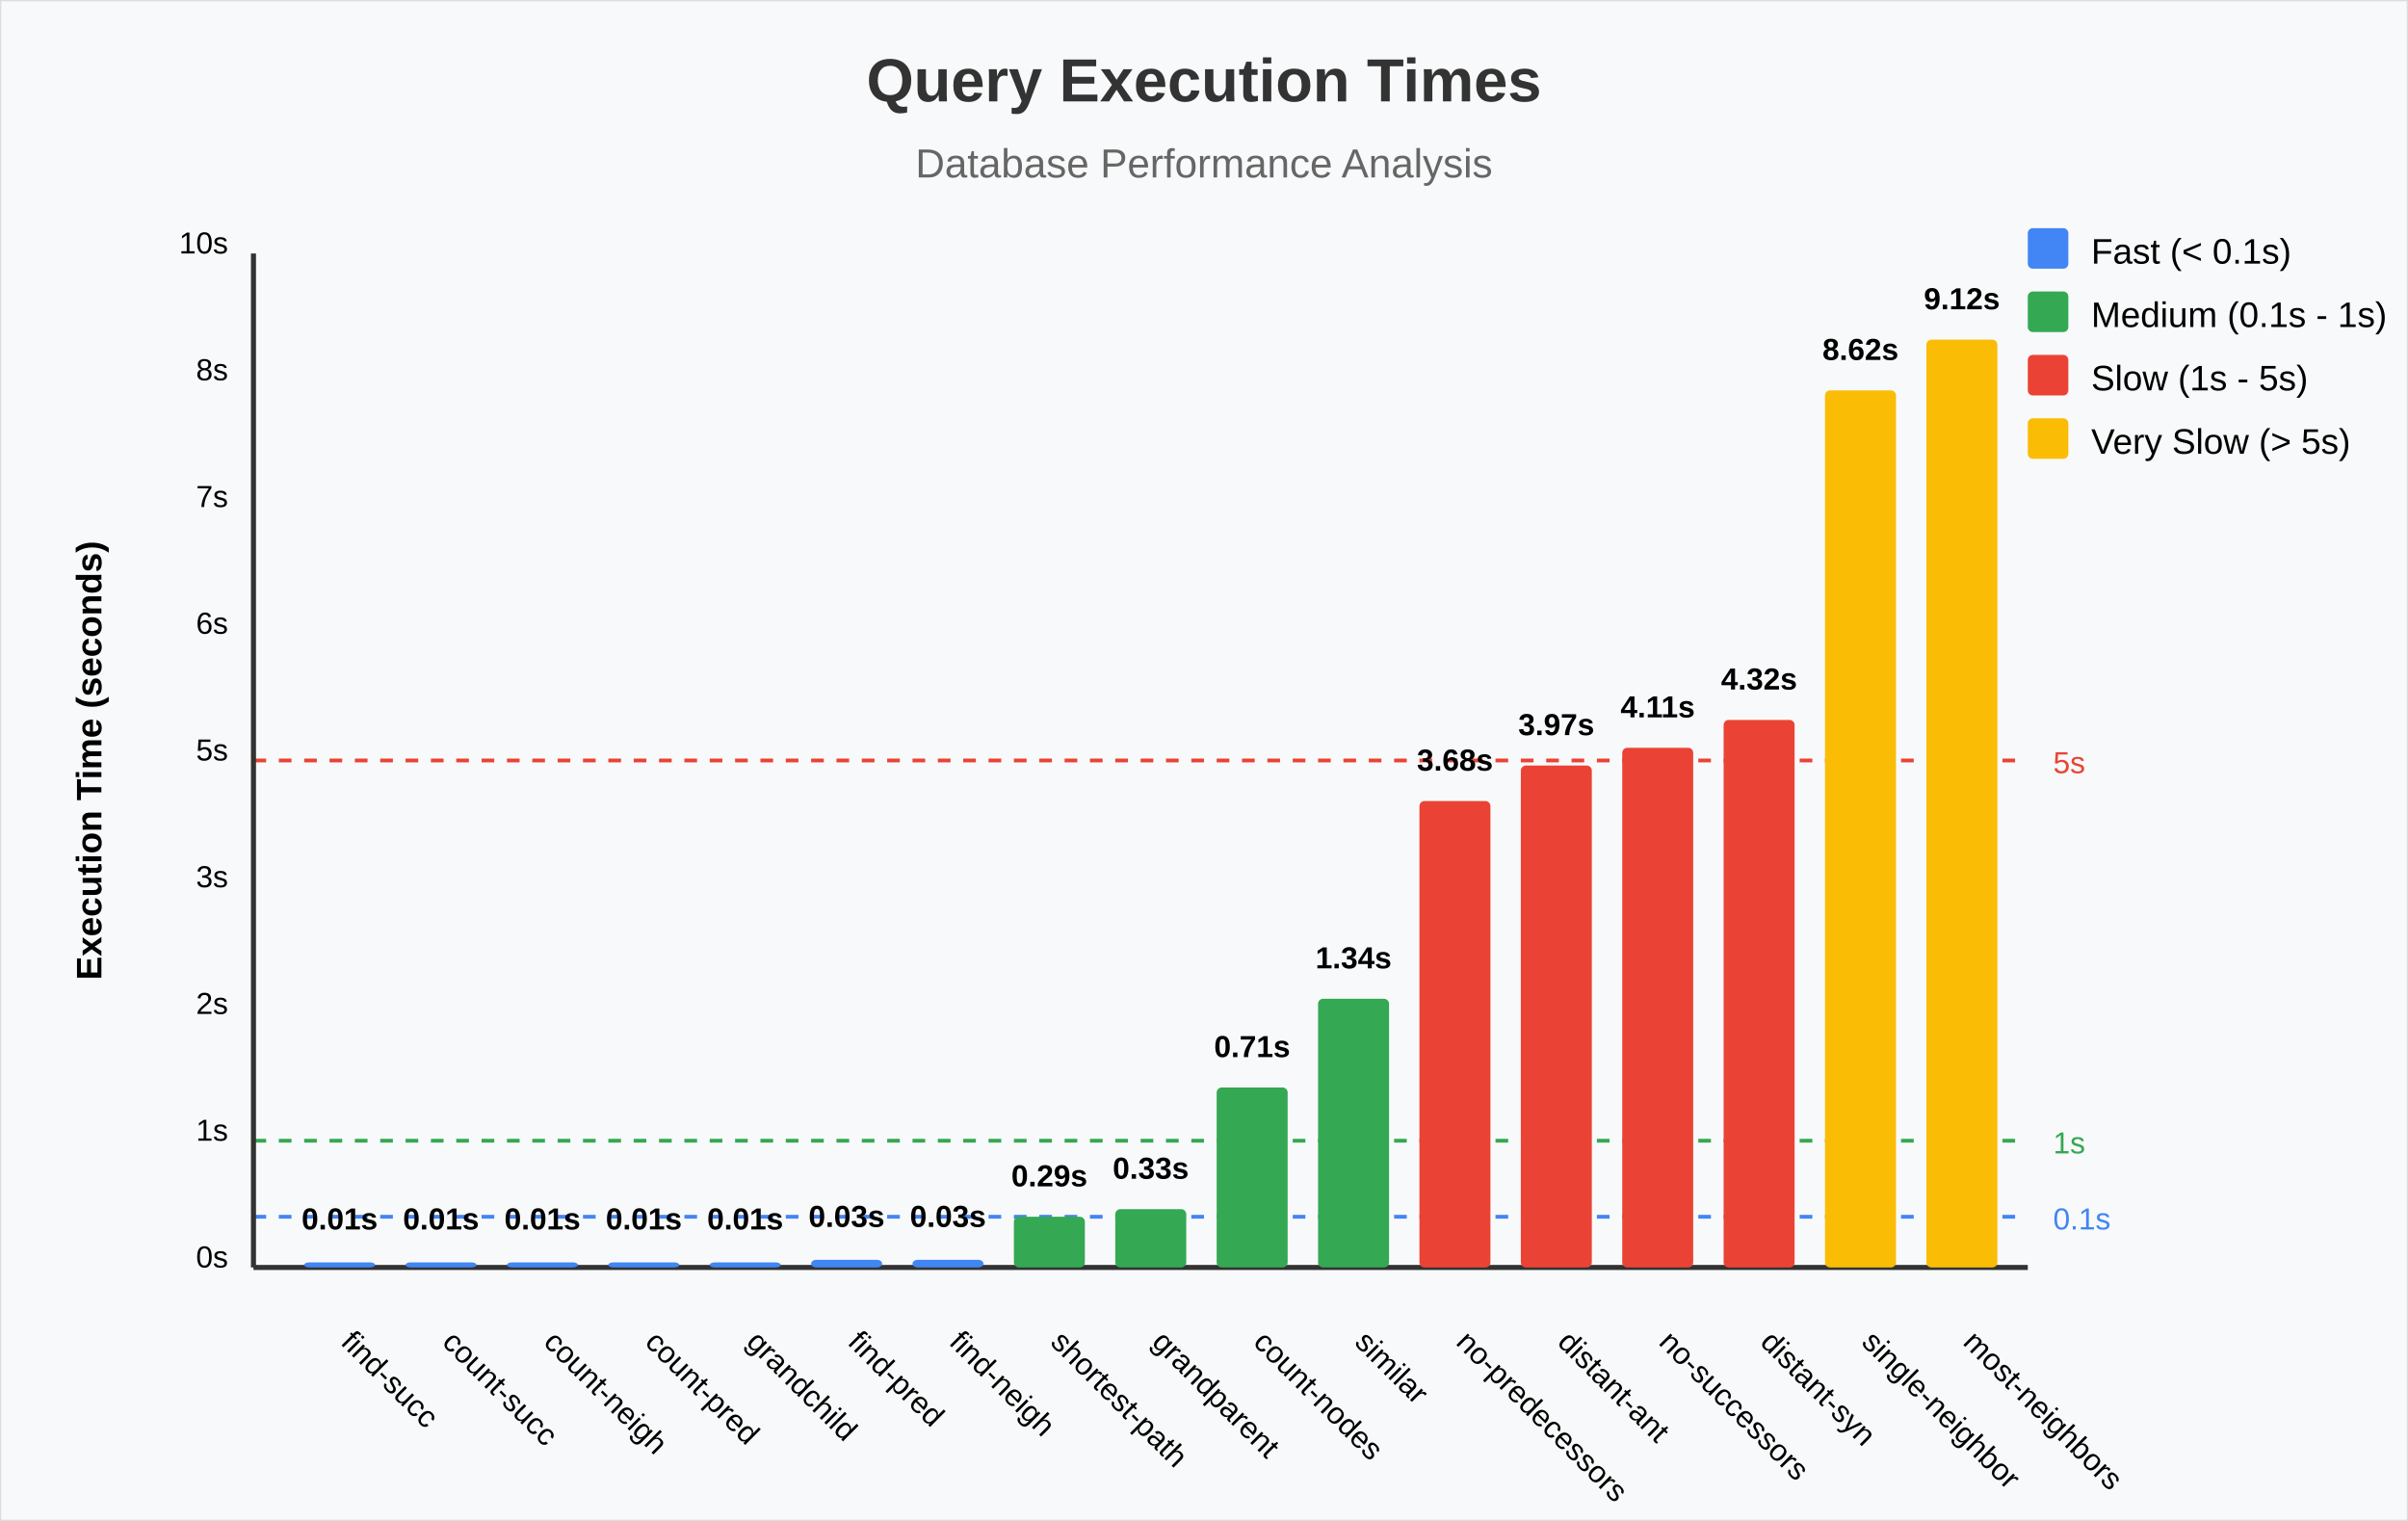
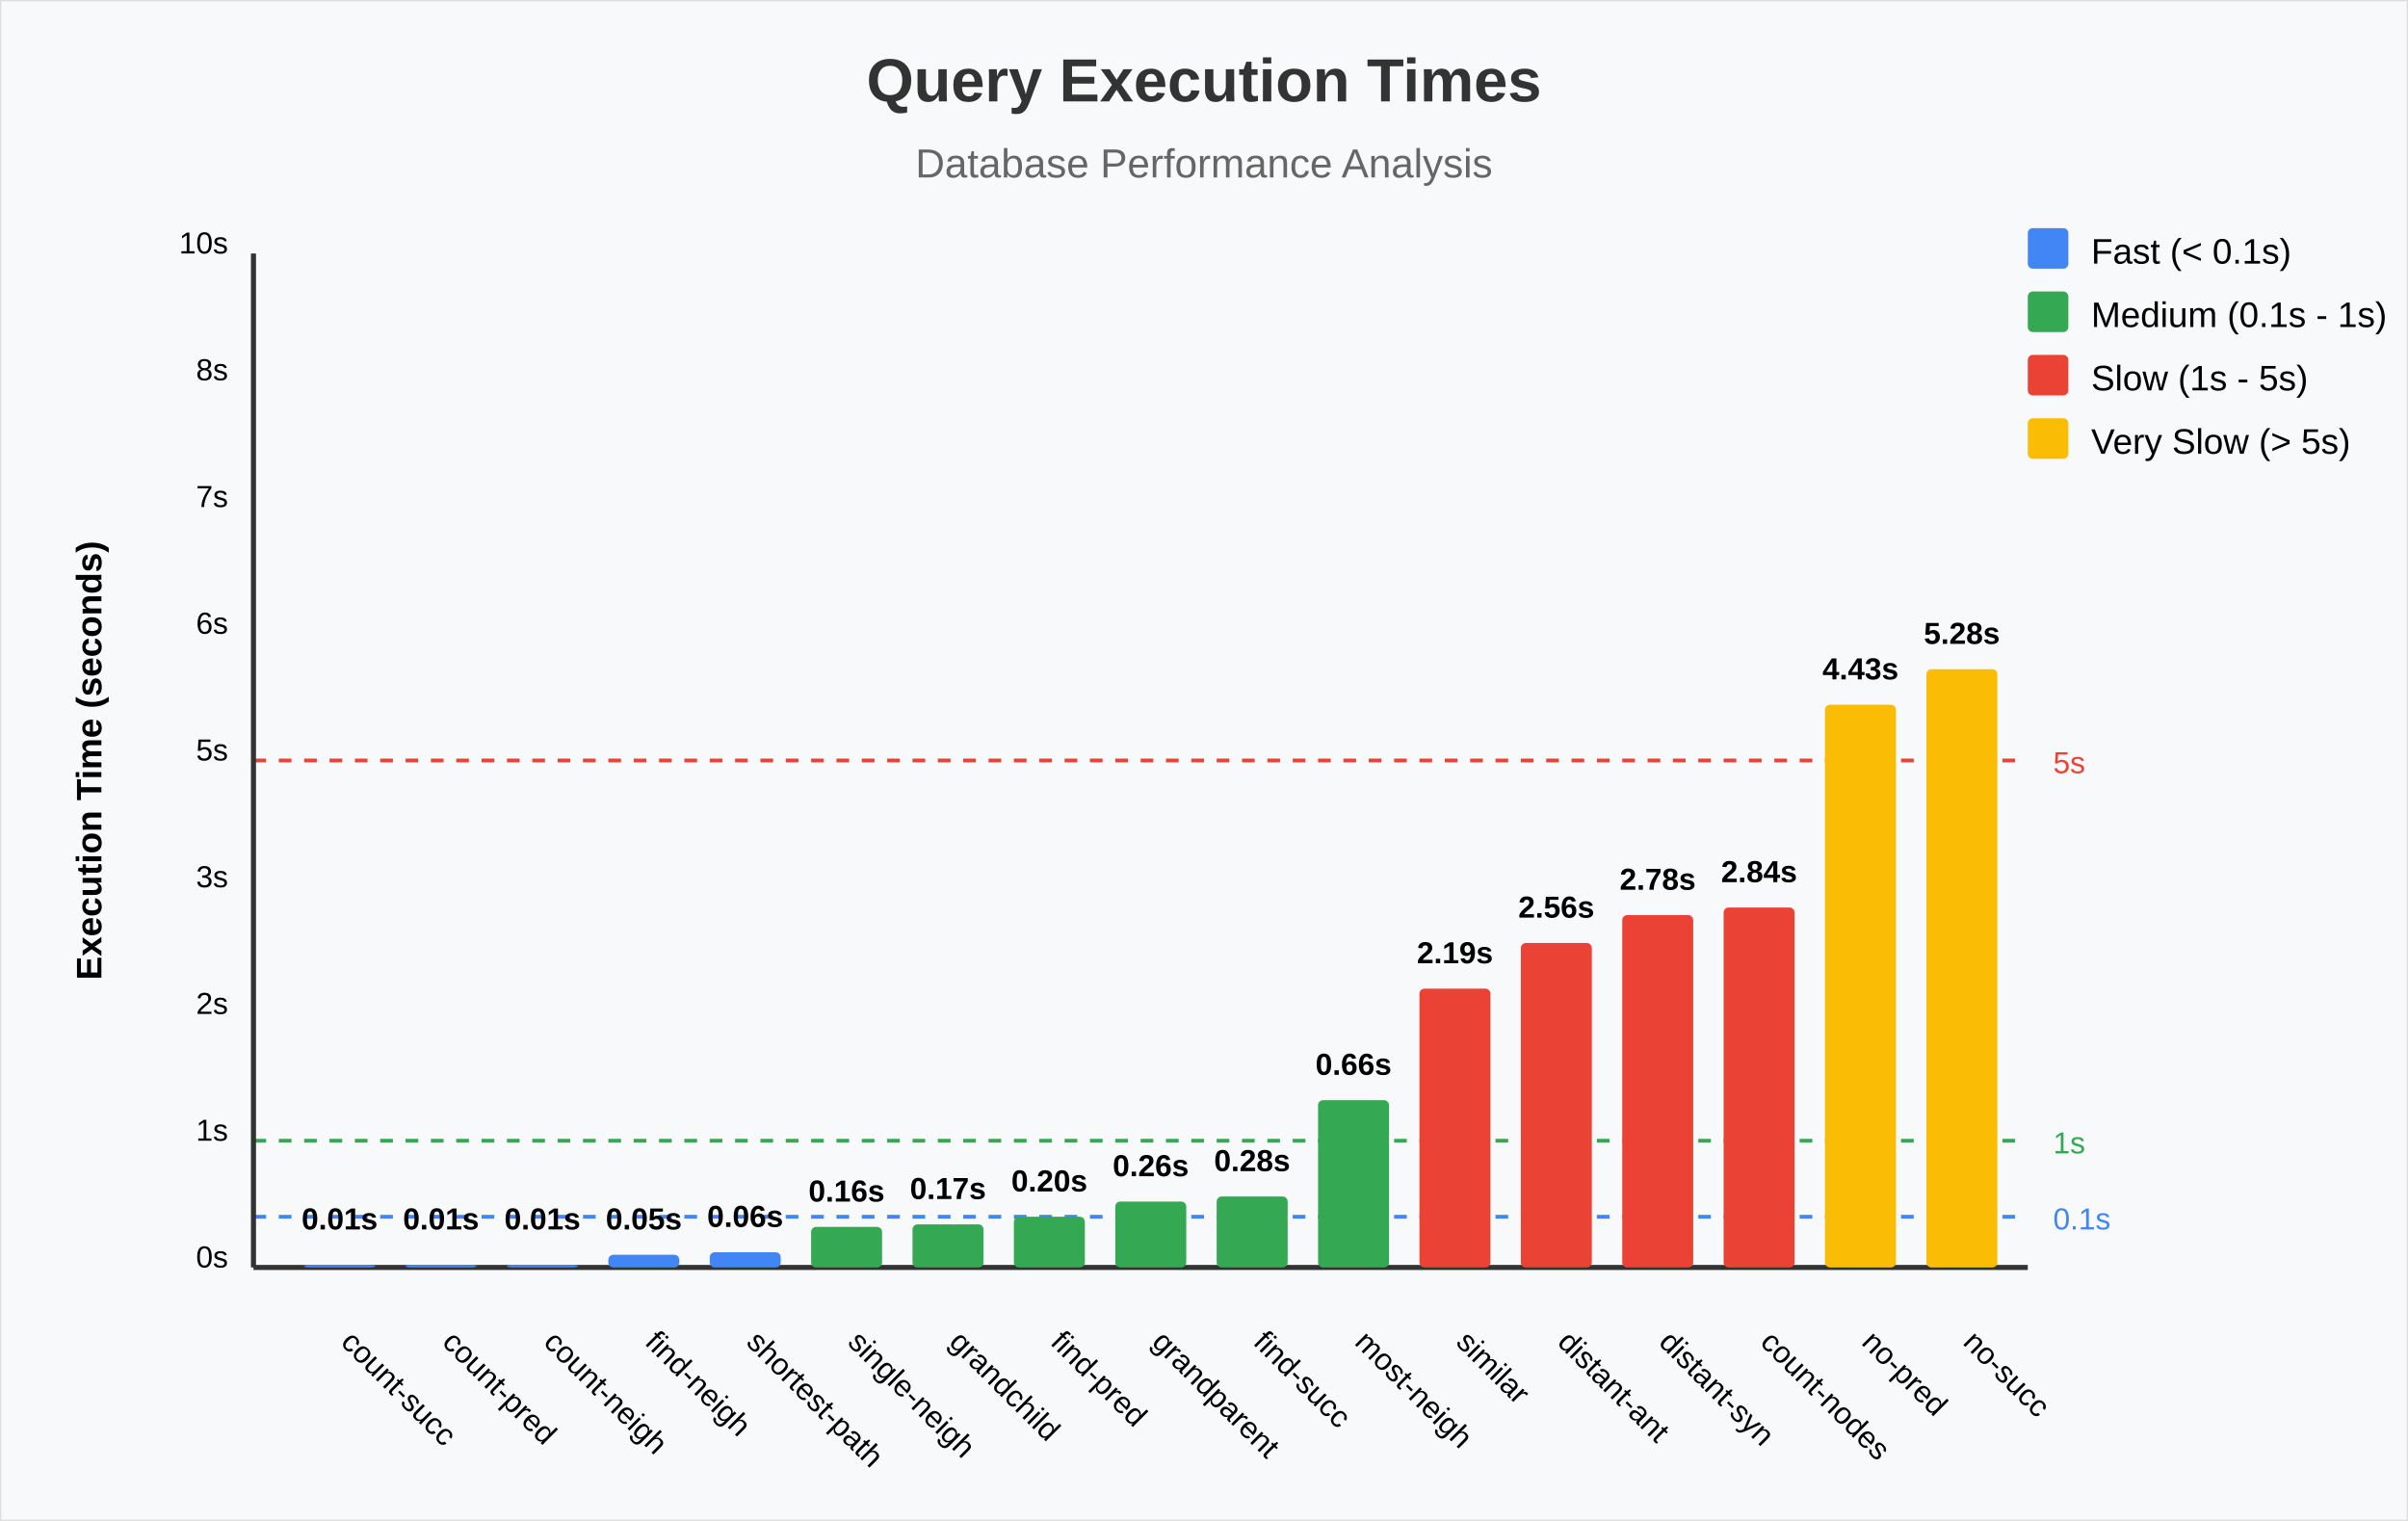
<svg xmlns="http://www.w3.org/2000/svg" viewBox="0 0 950 600">
  <defs>
    <style type="text/css">
      .fast { fill: #4285f4; }
      .medium { fill: #34a853; }
      .slow { fill: #ea4335; }
      .very-slow { fill: #fbbc05; }
      .category-label { font-family: Arial; font-size: 12px; font-weight: bold; }
      .performance-line { stroke-dasharray: 5,5; stroke-width: 1.5; }
    </style>
  </defs>
  <rect width="950" height="600" fill="#f8f9fa" stroke="#ddd" stroke-width="1" />
  <text x="475" y="40" font-family="Arial" font-size="24" text-anchor="middle" font-weight="bold" fill="#333">Query Execution Times</text>
  <text x="475" y="70" font-family="Arial" font-size="16" text-anchor="middle" fill="#666"> Database Performance Analysis</text>
  <rect x="800" y="90" width="16" height="16" class="fast" rx="2" />
  <text x="825" y="104" font-family="Arial" font-size="14">Fast (&lt; 0.1s)</text>
  <rect x="800" y="115" width="16" height="16" class="medium" rx="2" />
  <text x="825" y="129" font-family="Arial" font-size="14">Medium (0.1s - 1s)</text>
  <rect x="800" y="140" width="16" height="16" class="slow" rx="2" />
  <text x="825" y="154" font-family="Arial" font-size="14">Slow (1s - 5s)</text>
  <rect x="800" y="165" width="16" height="16" class="very-slow" rx="2" />
  <text x="825" y="179" font-family="Arial" font-size="14">Very Slow (&gt; 5s)</text>
  <line x1="100" y1="480" x2="800" y2="480" stroke="#4285f4" class="performance-line" />
  <text x="810" y="485" font-family="Arial" font-size="12" fill="#4285f4">0.1s</text>
  <line x1="100" y1="450" x2="800" y2="450" stroke="#34a853" class="performance-line" />
  <text x="810" y="455" font-family="Arial" font-size="12" fill="#34a853">1s</text>
  <line x1="100" y1="300" x2="800" y2="300" stroke="#ea4335" class="performance-line" />
  <text x="810" y="305" font-family="Arial" font-size="12" fill="#ea4335">5s</text>
  <line x1="100" y1="500" x2="100" y2="100" stroke="#333" stroke-width="2" />
  <text x="90" y="500" font-family="Arial" font-size="12" text-anchor="end">0s</text>
  <text x="90" y="450" font-family="Arial" font-size="12" text-anchor="end">1s</text>
  <text x="90" y="400" font-family="Arial" font-size="12" text-anchor="end">2s</text>
  <text x="90" y="350" font-family="Arial" font-size="12" text-anchor="end">3s</text>
  <text x="90" y="300" font-family="Arial" font-size="12" text-anchor="end">5s</text>
  <text x="90" y="250" font-family="Arial" font-size="12" text-anchor="end">6s</text>
  <text x="90" y="200" font-family="Arial" font-size="12" text-anchor="end">7s</text>
  <text x="90" y="150" font-family="Arial" font-size="12" text-anchor="end">8s</text>
  <text x="90" y="100" font-family="Arial" font-size="12" text-anchor="end">10s</text>
  <line x1="100" y1="500" x2="800" y2="500" stroke="#333" stroke-width="2" />
  <text x="40" y="300" font-family="Arial" font-size="14" font-weight="bold" text-anchor="middle" transform="rotate(-90, 40, 300)">Execution Time (seconds)</text>
  <g font-family="Arial" font-size="12">
    <g transform="translate(120,0)">
-       <rect y="498" width="28" height="2" class="fast" rx="2" />
-       <text x="14" y="485" text-anchor="middle" font-weight="bold">0.01s</text>
-       <text x="14" y="530" transform="rotate(45, 14, 530)" text-anchor="start" font-size="12">find-succ</text>
-     </g>
-     <g transform="translate(160,0)">
-       <rect y="498" width="28" height="2" class="fast" rx="2" />
+       <rect y="499" width="28" height="1" class="fast" rx="2" />
      <text x="14" y="485" text-anchor="middle" font-weight="bold">0.01s</text>
      <text x="14" y="530" transform="rotate(45, 14, 530)" text-anchor="start" font-size="12">count-succ</text>
    </g>
+     <g transform="translate(160,0)">
+       <rect y="499" width="28" height="1" class="fast" rx="2" />
+       <text x="14" y="485" text-anchor="middle" font-weight="bold">0.01s</text>
+       <text x="14" y="530" transform="rotate(45, 14, 530)" text-anchor="start" font-size="12">count-pred</text>
+     </g>
    <g transform="translate(200,0)">
-       <rect y="498" width="28" height="2" class="fast" rx="2" />
+       <rect y="499" width="28" height="1" class="fast" rx="2" />
      <text x="14" y="485" text-anchor="middle" font-weight="bold">0.01s</text>
      <text x="14" y="530" transform="rotate(45, 14, 530)" text-anchor="start" font-size="12">count-neigh</text>
    </g>
    <g transform="translate(240,0)">
-       <rect y="498" width="28" height="2" class="fast" rx="2" />
-       <text x="14" y="485" text-anchor="middle" font-weight="bold">0.01s</text>
-       <text x="14" y="530" transform="rotate(45, 14, 530)" text-anchor="start" font-size="12">count-pred</text>
+       <rect y="495" width="28" height="5" class="fast" rx="2" />
+       <text x="14" y="485" text-anchor="middle" font-weight="bold">0.05s</text>
+       <text x="14" y="530" transform="rotate(45, 14, 530)" text-anchor="start" font-size="12">find-neigh</text>
    </g>
    <g transform="translate(280,0)">
-       <rect y="498" width="28" height="2" class="fast" rx="2" />
-       <text x="14" y="485" text-anchor="middle" font-weight="bold">0.01s</text>
-       <text x="14" y="530" transform="rotate(45, 14, 530)" text-anchor="start" font-size="12">grandchild</text>
+       <rect y="494" width="28" height="6" class="fast" rx="2" />
+       <text x="14" y="484" text-anchor="middle" font-weight="bold">0.06s</text>
+       <text x="14" y="530" transform="rotate(45, 14, 530)" text-anchor="start" font-size="12">shortest-path</text>
    </g>
    <g transform="translate(320,0)">
-       <rect y="497" width="28" height="3" class="fast" rx="2" />
-       <text x="14" y="484" text-anchor="middle" font-weight="bold">0.03s</text>
-       <text x="14" y="530" transform="rotate(45, 14, 530)" text-anchor="start" font-size="12">find-pred</text>
+       <rect y="484" width="28" height="16" class="medium" rx="2" />
+       <text x="14" y="474" text-anchor="middle" font-weight="bold">0.16s</text>
+       <text x="14" y="530" transform="rotate(45, 14, 530)" text-anchor="start" font-size="12">single-neigh</text>
    </g>
    <g transform="translate(360,0)">
-       <rect y="497" width="28" height="3" class="fast" rx="2" />
-       <text x="14" y="484" text-anchor="middle" font-weight="bold">0.03s</text>
-       <text x="14" y="530" transform="rotate(45, 14, 530)" text-anchor="start" font-size="12">find-neigh</text>
+       <rect y="483" width="28" height="17" class="medium" rx="2" />
+       <text x="14" y="473" text-anchor="middle" font-weight="bold">0.17s</text>
+       <text x="14" y="530" transform="rotate(45, 14, 530)" text-anchor="start" font-size="12">grandchild</text>
    </g>
    <g transform="translate(400,0)">
      <rect y="480" width="28" height="20" class="medium" rx="2" />
-       <text x="14" y="468" text-anchor="middle" font-weight="bold">0.29s</text>
-       <text x="14" y="530" transform="rotate(45, 14, 530)" text-anchor="start" font-size="12">shortest-path</text>
+       <text x="14" y="470" text-anchor="middle" font-weight="bold">0.20s</text>
+       <text x="14" y="530" transform="rotate(45, 14, 530)" text-anchor="start" font-size="12">find-pred</text>
    </g>
    <g transform="translate(440,0)">
-       <rect y="477" width="28" height="23" class="medium" rx="2" />
-       <text x="14" y="465" text-anchor="middle" font-weight="bold">0.33s</text>
+       <rect y="474" width="28" height="26" class="medium" rx="2" />
+       <text x="14" y="464" text-anchor="middle" font-weight="bold">0.26s</text>
      <text x="14" y="530" transform="rotate(45, 14, 530)" text-anchor="start" font-size="12">grandparent</text>
    </g>
    <g transform="translate(480,0)">
-       <rect y="429" width="28" height="71" class="medium" rx="2" />
-       <text x="14" y="417" text-anchor="middle" font-weight="bold">0.71s</text>
-       <text x="14" y="530" transform="rotate(45, 14, 530)" text-anchor="start" font-size="12">count-nodes</text>
+       <rect y="472" width="28" height="28" class="medium" rx="2" />
+       <text x="14" y="462" text-anchor="middle" font-weight="bold">0.28s</text>
+       <text x="14" y="530" transform="rotate(45, 14, 530)" text-anchor="start" font-size="12">find-succ</text>
    </g>
    <g transform="translate(520,0)">
-       <rect y="394" width="28" height="106" class="medium" rx="2" />
-       <text x="14" y="382" text-anchor="middle" font-weight="bold">1.34s</text>
+       <rect y="434" width="28" height="66" class="medium" rx="2" />
+       <text x="14" y="424" text-anchor="middle" font-weight="bold">0.66s</text>
+       <text x="14" y="530" transform="rotate(45, 14, 530)" text-anchor="start" font-size="12">most-neigh</text>
+     </g>
+     <g transform="translate(560,0)">
+       <rect y="390" width="28" height="110" class="slow" rx="2" />
+       <text x="14" y="380" text-anchor="middle" font-weight="bold">2.19s</text>
      <text x="14" y="530" transform="rotate(45, 14, 530)" text-anchor="start" font-size="12">similar</text>
    </g>
-     <g transform="translate(560,0)">
-       <rect y="316" width="28" height="184" class="slow" rx="2" />
-       <text x="14" y="304" text-anchor="middle" font-weight="bold">3.68s</text>
-       <text x="14" y="530" transform="rotate(45, 14, 530)" text-anchor="start" font-size="12">no-predecessors</text>
-     </g>
    <g transform="translate(600,0)">
-       <rect y="302" width="28" height="198" class="slow" rx="2" />
-       <text x="14" y="290" text-anchor="middle" font-weight="bold">3.97s</text>
+       <rect y="372" width="28" height="128" class="slow" rx="2" />
+       <text x="14" y="362" text-anchor="middle" font-weight="bold">2.56s</text>
      <text x="14" y="530" transform="rotate(45, 14, 530)" text-anchor="start" font-size="12">distant-ant</text>
    </g>
    <g transform="translate(640,0)">
-       <rect y="295" width="28" height="205" class="slow" rx="2" />
-       <text x="14" y="283" text-anchor="middle" font-weight="bold">4.11s</text>
-       <text x="14" y="530" transform="rotate(45, 14, 530)" text-anchor="start" font-size="12">no-successors</text>
+       <rect y="361" width="28" height="139" class="slow" rx="2" />
+       <text x="14" y="351" text-anchor="middle" font-weight="bold">2.78s</text>
+       <text x="14" y="530" transform="rotate(45, 14, 530)" text-anchor="start" font-size="12">distant-syn</text>
    </g>
    <g transform="translate(680,0)">
-       <rect y="284" width="28" height="216" class="slow" rx="2" />
-       <text x="14" y="272" text-anchor="middle" font-weight="bold">4.32s</text>
-       <text x="14" y="530" transform="rotate(45, 14, 530)" text-anchor="start" font-size="12">distant-syn</text>
+       <rect y="358" width="28" height="142" class="slow" rx="2" />
+       <text x="14" y="348" text-anchor="middle" font-weight="bold">2.84s</text>
+       <text x="14" y="530" transform="rotate(45, 14, 530)" text-anchor="start" font-size="12">count-nodes</text>
    </g>
    <g transform="translate(720,0)">
-       <rect y="154" width="28" height="346" class="very-slow" rx="2" />
-       <text x="14" y="142" text-anchor="middle" font-weight="bold">8.62s</text>
-       <text x="14" y="530" transform="rotate(45, 14, 530)" text-anchor="start" font-size="12">single-neighbor</text>
+       <rect y="278" width="28" height="222" class="very-slow" rx="2" />
+       <text x="14" y="268" text-anchor="middle" font-weight="bold">4.43s</text>
+       <text x="14" y="530" transform="rotate(45, 14, 530)" text-anchor="start" font-size="12">no-pred</text>
    </g>
    <g transform="translate(760,0)">
-       <rect y="134" width="28" height="366" class="very-slow" rx="2" />
-       <text x="14" y="122" text-anchor="middle" font-weight="bold">9.12s</text>
-       <text x="14" y="530" transform="rotate(45, 14, 530)" text-anchor="start" font-size="12">most-neighbors</text>
+       <rect y="264" width="28" height="236" class="very-slow" rx="2" />
+       <text x="14" y="254" text-anchor="middle" font-weight="bold">5.28s</text>
+       <text x="14" y="530" transform="rotate(45, 14, 530)" text-anchor="start" font-size="12">no-succ</text>
    </g>
  </g>
</svg>
